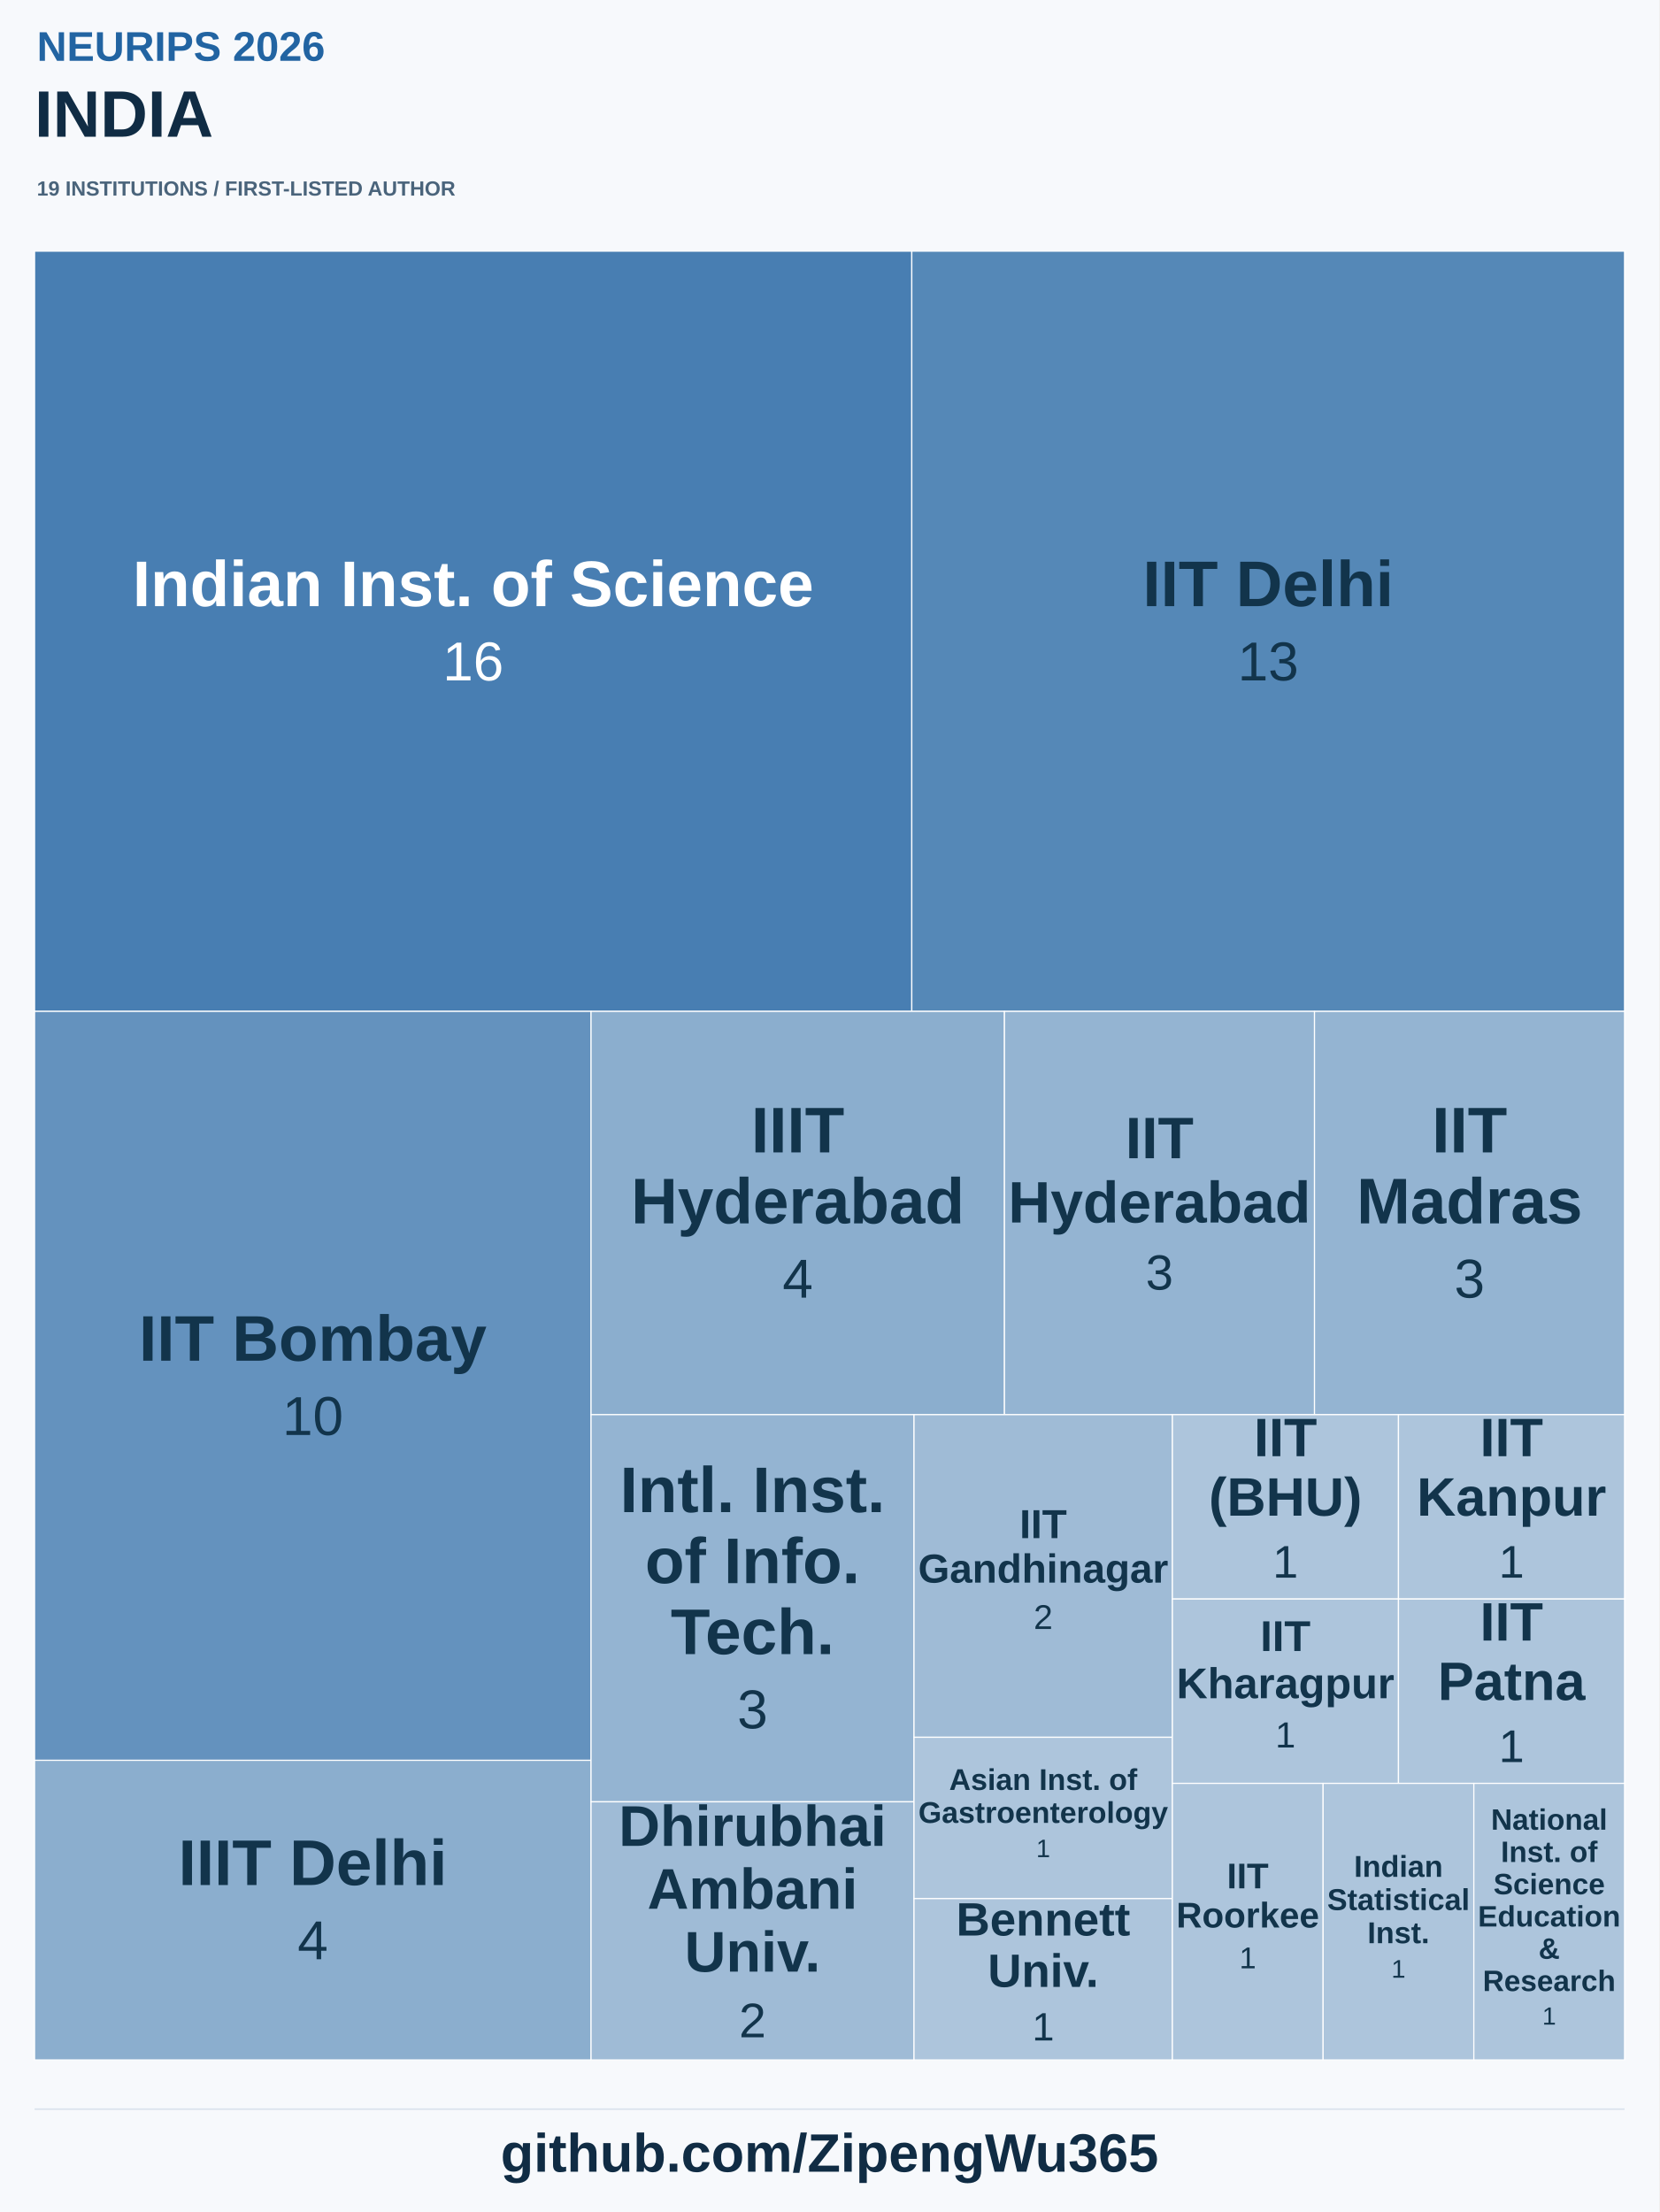
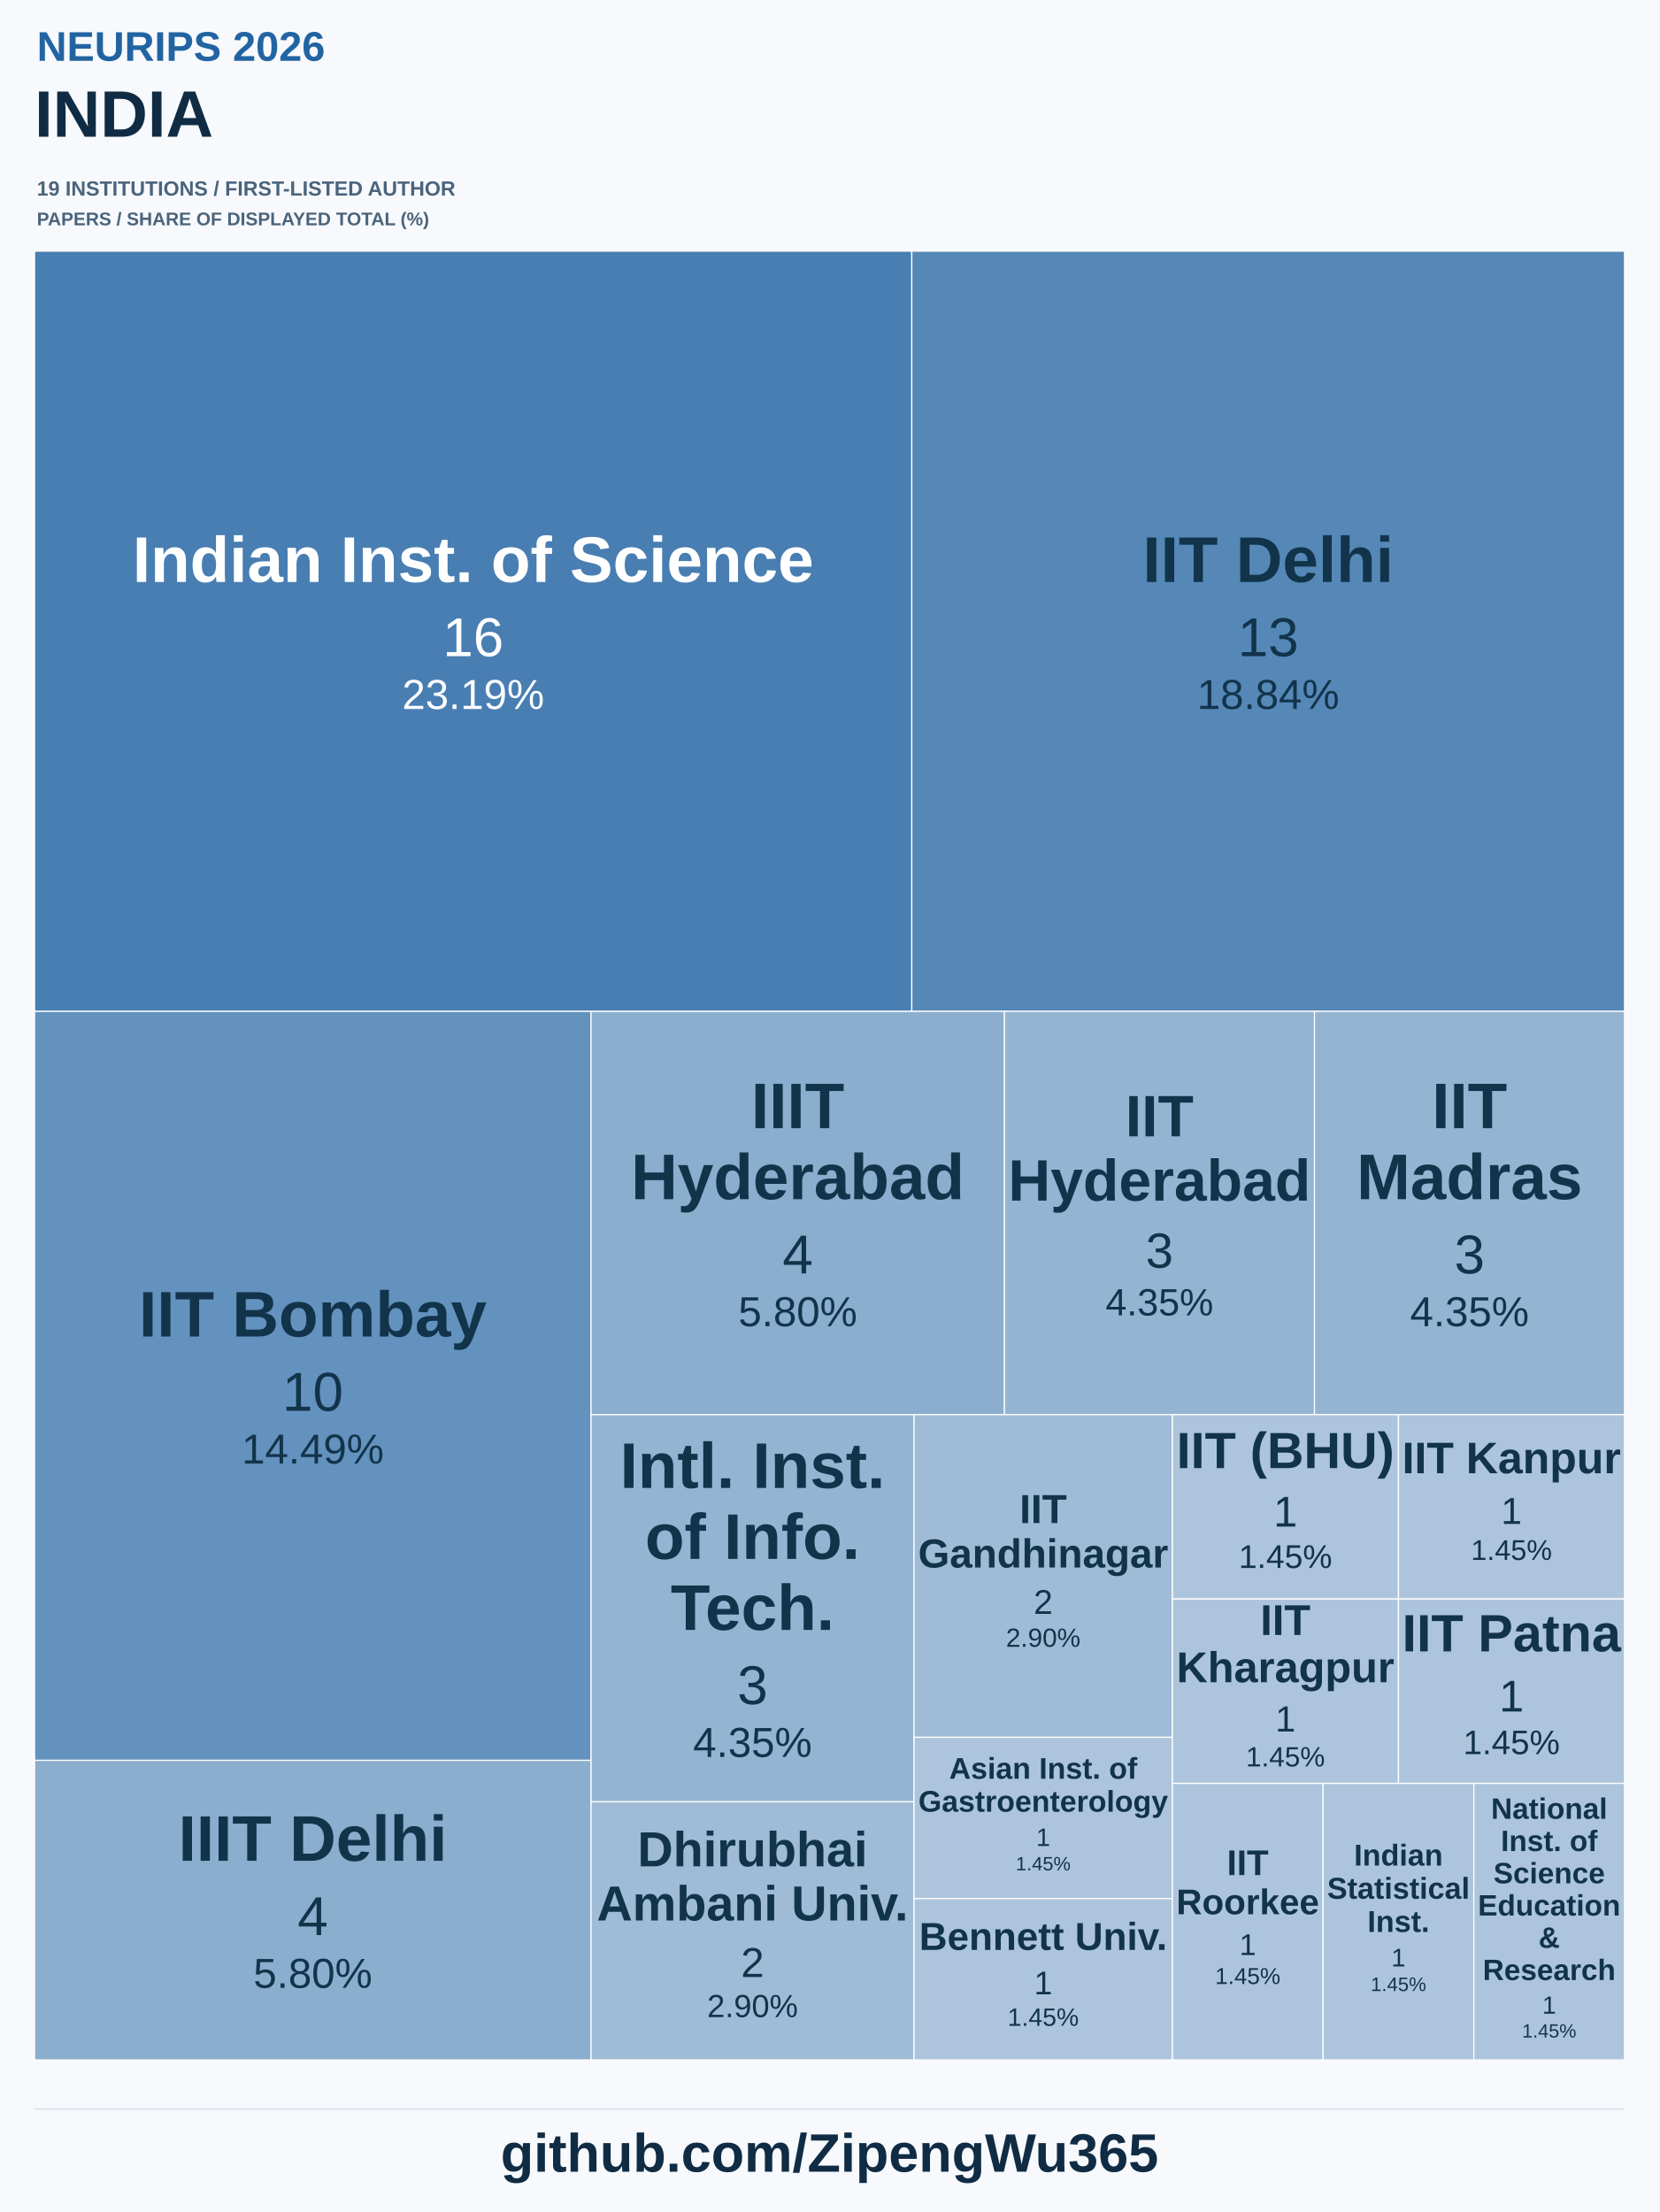
<svg xmlns="http://www.w3.org/2000/svg" width="7200" height="9600" viewBox="0 0 7200 9600">
  <rect width="100%" height="100%" fill="#f7f9fc" />
  <text x="160" y="145" dominant-baseline="text-before-edge" text-anchor="start" font-family="Arial,sans-serif" font-weight="700" font-size="180" fill="#2264a2">NEURIPS 2026</text>
  <text x="150" y="405" dominant-baseline="text-before-edge" text-anchor="start" font-family="Arial,sans-serif" font-weight="700" font-size="285" fill="#102c44">INDIA</text>
  <text x="160" y="790" dominant-baseline="text-before-edge" text-anchor="start" font-family="Arial,sans-serif" font-weight="700" font-size="89" fill="#4a647b">19 INSTITUTIONS  /  FIRST-LISTED AUTHOR</text>
+   <text x="160" y="925" dominant-baseline="text-before-edge" text-anchor="start" font-family="Arial,sans-serif" font-weight="700" font-size="80" fill="#4a647b">PAPERS / SHARE OF DISPLAYED TOTAL (%)</text>
  <g class="institution" data-name="Indian Institute of Science" data-country="India">
    <rect x="150" y="1090" width="3806.897" height="3299.275" fill="#487eb2" stroke="white" stroke-width="5" />
-     <text x="2053.448" y="2445.638" dominant-baseline="text-before-edge" text-anchor="middle" font-family="Arial,sans-serif" font-weight="700" font-size="280" fill="white">Indian Inst. of Science</text>
-     <text x="2053.448" y="2795.638" dominant-baseline="text-before-edge" text-anchor="middle" font-family="Arial,sans-serif" font-weight="400" font-size="238" fill="white">16</text>
+     <text x="2053.448" y="2340.638" dominant-baseline="text-before-edge" text-anchor="middle" font-family="Arial,sans-serif" font-weight="700" font-size="280" fill="white">Indian Inst. of Science</text>
+     <text x="2053.448" y="2690.638" dominant-baseline="text-before-edge" text-anchor="middle" font-family="Arial,sans-serif" font-weight="400" font-size="238" fill="white">16</text>
+     <text x="2053.448" y="2956.638" dominant-baseline="text-before-edge" text-anchor="middle" font-family="Arial,sans-serif" font-weight="400" font-size="182" fill="white">23.19%</text>
  </g>
  <g class="institution" data-name="Indian Institute of Technology Delhi" data-country="India">
    <rect x="3956.897" y="1090" width="3093.103" height="3299.275" fill="#5588b7" stroke="white" stroke-width="5" />
-     <text x="5503.448" y="2445.638" dominant-baseline="text-before-edge" text-anchor="middle" font-family="Arial,sans-serif" font-weight="700" font-size="280" fill="#12344b">IIT Delhi</text>
-     <text x="5503.448" y="2795.638" dominant-baseline="text-before-edge" text-anchor="middle" font-family="Arial,sans-serif" font-weight="400" font-size="238" fill="#12344b">13</text>
+     <text x="5503.448" y="2340.638" dominant-baseline="text-before-edge" text-anchor="middle" font-family="Arial,sans-serif" font-weight="700" font-size="280" fill="#12344b">IIT Delhi</text>
+     <text x="5503.448" y="2690.638" dominant-baseline="text-before-edge" text-anchor="middle" font-family="Arial,sans-serif" font-weight="400" font-size="238" fill="#12344b">13</text>
+     <text x="5503.448" y="2956.638" dominant-baseline="text-before-edge" text-anchor="middle" font-family="Arial,sans-serif" font-weight="400" font-size="182" fill="#12344b">18.84%</text>
  </g>
  <g class="institution" data-name="Indian Institute of Technology Bombay" data-country="India">
    <rect x="150" y="4389.275" width="2415" height="3250.518" fill="#6492be" stroke="white" stroke-width="5" />
-     <text x="1357.5" y="5720.534" dominant-baseline="text-before-edge" text-anchor="middle" font-family="Arial,sans-serif" font-weight="700" font-size="280" fill="#12344b">IIT Bombay</text>
-     <text x="1357.5" y="6070.534" dominant-baseline="text-before-edge" text-anchor="middle" font-family="Arial,sans-serif" font-weight="400" font-size="238" fill="#12344b">10</text>
+     <text x="1357.5" y="5615.534" dominant-baseline="text-before-edge" text-anchor="middle" font-family="Arial,sans-serif" font-weight="700" font-size="280" fill="#12344b">IIT Bombay</text>
+     <text x="1357.5" y="5965.534" dominant-baseline="text-before-edge" text-anchor="middle" font-family="Arial,sans-serif" font-weight="400" font-size="238" fill="#12344b">10</text>
+     <text x="1357.5" y="6231.534" dominant-baseline="text-before-edge" text-anchor="middle" font-family="Arial,sans-serif" font-weight="400" font-size="182" fill="#12344b">14.49%</text>
  </g>
  <g class="institution" data-name="Indraprastha Institute of Information Technology Delhi" data-country="India">
    <rect x="150" y="7639.793" width="2415" height="1300.207" fill="#8baece" stroke="white" stroke-width="5" />
-     <text x="1357.5" y="7995.896" dominant-baseline="text-before-edge" text-anchor="middle" font-family="Arial,sans-serif" font-weight="700" font-size="280" fill="#12344b">IIIT Delhi</text>
-     <text x="1357.5" y="8345.896" dominant-baseline="text-before-edge" text-anchor="middle" font-family="Arial,sans-serif" font-weight="400" font-size="238" fill="#12344b">4</text>
+     <text x="1357.5" y="7890.896" dominant-baseline="text-before-edge" text-anchor="middle" font-family="Arial,sans-serif" font-weight="700" font-size="280" fill="#12344b">IIIT Delhi</text>
+     <text x="1357.5" y="8240.896" dominant-baseline="text-before-edge" text-anchor="middle" font-family="Arial,sans-serif" font-weight="400" font-size="238" fill="#12344b">4</text>
+     <text x="1357.5" y="8506.896" dominant-baseline="text-before-edge" text-anchor="middle" font-family="Arial,sans-serif" font-weight="400" font-size="182" fill="#12344b">5.80%</text>
  </g>
  <g class="institution" data-name="International Institute of Information Technology Hyderabad" data-country="India">
    <rect x="2565" y="4389.275" width="1794" height="1750.279" fill="#8baece" stroke="white" stroke-width="5" />
-     <text x="3462" y="4816.415" dominant-baseline="text-before-edge" text-anchor="middle" font-family="Arial,sans-serif" font-weight="700" font-size="280" fill="#12344b">IIIT</text>
-     <text x="3462" y="5124.415" dominant-baseline="text-before-edge" text-anchor="middle" font-family="Arial,sans-serif" font-weight="700" font-size="280" fill="#12344b">Hyderabad</text>
-     <text x="3462" y="5474.415" dominant-baseline="text-before-edge" text-anchor="middle" font-family="Arial,sans-serif" font-weight="400" font-size="238" fill="#12344b">4</text>
+     <text x="3462" y="4711.415" dominant-baseline="text-before-edge" text-anchor="middle" font-family="Arial,sans-serif" font-weight="700" font-size="280" fill="#12344b">IIIT</text>
+     <text x="3462" y="5019.415" dominant-baseline="text-before-edge" text-anchor="middle" font-family="Arial,sans-serif" font-weight="700" font-size="280" fill="#12344b">Hyderabad</text>
+     <text x="3462" y="5369.415" dominant-baseline="text-before-edge" text-anchor="middle" font-family="Arial,sans-serif" font-weight="400" font-size="238" fill="#12344b">4</text>
+     <text x="3462" y="5635.415" dominant-baseline="text-before-edge" text-anchor="middle" font-family="Arial,sans-serif" font-weight="400" font-size="182" fill="#12344b">5.80%</text>
  </g>
  <g class="institution" data-name="Indian Institute of Technology Hyderabad" data-country="India">
    <rect x="4359" y="4389.275" width="1345.5" height="1750.279" fill="#94b4d2" stroke="white" stroke-width="5" />
-     <text x="5031.75" y="4858.915" dominant-baseline="text-before-edge" text-anchor="middle" font-family="Arial,sans-serif" font-weight="700" font-size="254" fill="#12344b">IIT</text>
-     <text x="5031.75" y="5137.915" dominant-baseline="text-before-edge" text-anchor="middle" font-family="Arial,sans-serif" font-weight="700" font-size="254" fill="#12344b">Hyderabad</text>
-     <text x="5031.75" y="5454.915" dominant-baseline="text-before-edge" text-anchor="middle" font-family="Arial,sans-serif" font-weight="400" font-size="215" fill="#12344b">3</text>
+     <text x="5031.75" y="4763.915" dominant-baseline="text-before-edge" text-anchor="middle" font-family="Arial,sans-serif" font-weight="700" font-size="254" fill="#12344b">IIT</text>
+     <text x="5031.75" y="5042.915" dominant-baseline="text-before-edge" text-anchor="middle" font-family="Arial,sans-serif" font-weight="700" font-size="254" fill="#12344b">Hyderabad</text>
+     <text x="5031.75" y="5359.915" dominant-baseline="text-before-edge" text-anchor="middle" font-family="Arial,sans-serif" font-weight="400" font-size="215" fill="#12344b">3</text>
+     <text x="5031.75" y="5599.915" dominant-baseline="text-before-edge" text-anchor="middle" font-family="Arial,sans-serif" font-weight="400" font-size="165" fill="#12344b">4.35%</text>
  </g>
  <g class="institution" data-name="Indian Institute of Technology Madras" data-country="India">
    <rect x="5704.5" y="4389.275" width="1345.5" height="1750.279" fill="#94b4d2" stroke="white" stroke-width="5" />
-     <text x="6377.25" y="4816.415" dominant-baseline="text-before-edge" text-anchor="middle" font-family="Arial,sans-serif" font-weight="700" font-size="280" fill="#12344b">IIT</text>
-     <text x="6377.25" y="5124.415" dominant-baseline="text-before-edge" text-anchor="middle" font-family="Arial,sans-serif" font-weight="700" font-size="280" fill="#12344b">Madras</text>
-     <text x="6377.25" y="5474.415" dominant-baseline="text-before-edge" text-anchor="middle" font-family="Arial,sans-serif" font-weight="400" font-size="238" fill="#12344b">3</text>
+     <text x="6377.25" y="4711.415" dominant-baseline="text-before-edge" text-anchor="middle" font-family="Arial,sans-serif" font-weight="700" font-size="280" fill="#12344b">IIT</text>
+     <text x="6377.25" y="5019.415" dominant-baseline="text-before-edge" text-anchor="middle" font-family="Arial,sans-serif" font-weight="700" font-size="280" fill="#12344b">Madras</text>
+     <text x="6377.25" y="5369.415" dominant-baseline="text-before-edge" text-anchor="middle" font-family="Arial,sans-serif" font-weight="400" font-size="238" fill="#12344b">3</text>
+     <text x="6377.25" y="5635.415" dominant-baseline="text-before-edge" text-anchor="middle" font-family="Arial,sans-serif" font-weight="400" font-size="182" fill="#12344b">4.35%</text>
  </g>
  <g class="institution" data-name="International Institute of Information Technology" data-country="India">
    <rect x="2565" y="6139.554" width="1401.562" height="1680.268" fill="#94b4d2" stroke="white" stroke-width="5" />
-     <text x="3265.781" y="6377.688" dominant-baseline="text-before-edge" text-anchor="middle" font-family="Arial,sans-serif" font-weight="700" font-size="280" fill="#12344b">Intl. Inst.</text>
-     <text x="3265.781" y="6685.688" dominant-baseline="text-before-edge" text-anchor="middle" font-family="Arial,sans-serif" font-weight="700" font-size="280" fill="#12344b">of Info.</text>
-     <text x="3265.781" y="6993.688" dominant-baseline="text-before-edge" text-anchor="middle" font-family="Arial,sans-serif" font-weight="700" font-size="280" fill="#12344b">Tech.</text>
-     <text x="3265.781" y="7343.688" dominant-baseline="text-before-edge" text-anchor="middle" font-family="Arial,sans-serif" font-weight="400" font-size="238" fill="#12344b">3</text>
+     <text x="3265.781" y="6272.688" dominant-baseline="text-before-edge" text-anchor="middle" font-family="Arial,sans-serif" font-weight="700" font-size="280" fill="#12344b">Intl. Inst.</text>
+     <text x="3265.781" y="6580.688" dominant-baseline="text-before-edge" text-anchor="middle" font-family="Arial,sans-serif" font-weight="700" font-size="280" fill="#12344b">of Info.</text>
+     <text x="3265.781" y="6888.688" dominant-baseline="text-before-edge" text-anchor="middle" font-family="Arial,sans-serif" font-weight="700" font-size="280" fill="#12344b">Tech.</text>
+     <text x="3265.781" y="7238.688" dominant-baseline="text-before-edge" text-anchor="middle" font-family="Arial,sans-serif" font-weight="400" font-size="238" fill="#12344b">3</text>
+     <text x="3265.781" y="7504.688" dominant-baseline="text-before-edge" text-anchor="middle" font-family="Arial,sans-serif" font-weight="400" font-size="182" fill="#12344b">4.35%</text>
  </g>
  <g class="institution" data-name="Dhirubhai Ambani University" data-country="India">
    <rect x="2565" y="7819.822" width="1401.562" height="1120.178" fill="#9fbbd6" stroke="white" stroke-width="5" />
-     <text x="3265.781" y="7846.411" dominant-baseline="text-before-edge" text-anchor="middle" font-family="Arial,sans-serif" font-weight="700" font-size="249" fill="#12344b">Dhirubhai</text>
-     <text x="3265.781" y="8119.411" dominant-baseline="text-before-edge" text-anchor="middle" font-family="Arial,sans-serif" font-weight="700" font-size="249" fill="#12344b">Ambani</text>
-     <text x="3265.781" y="8392.411" dominant-baseline="text-before-edge" text-anchor="middle" font-family="Arial,sans-serif" font-weight="700" font-size="249" fill="#12344b">Univ.</text>
-     <text x="3265.781" y="8702.411" dominant-baseline="text-before-edge" text-anchor="middle" font-family="Arial,sans-serif" font-weight="400" font-size="211" fill="#12344b">2</text>
+     <text x="3265.781" y="7958.411" dominant-baseline="text-before-edge" text-anchor="middle" font-family="Arial,sans-serif" font-weight="700" font-size="214" fill="#12344b">Dhirubhai</text>
+     <text x="3265.781" y="8193.411" dominant-baseline="text-before-edge" text-anchor="middle" font-family="Arial,sans-serif" font-weight="700" font-size="214" fill="#12344b">Ambani Univ.</text>
+     <text x="3265.781" y="8460.411" dominant-baseline="text-before-edge" text-anchor="middle" font-family="Arial,sans-serif" font-weight="400" font-size="181" fill="#12344b">2</text>
+     <text x="3265.781" y="8662.411" dominant-baseline="text-before-edge" text-anchor="middle" font-family="Arial,sans-serif" font-weight="400" font-size="139" fill="#12344b">2.90%</text>
  </g>
  <g class="institution" data-name="Indian Institute of Technology Gandhinagar" data-country="India">
    <rect x="3966.562" y="6139.554" width="1121.25" height="1400.223" fill="#9fbbd6" stroke="white" stroke-width="5" />
-     <text x="4527.187" y="6559.166" dominant-baseline="text-before-edge" text-anchor="middle" font-family="Arial,sans-serif" font-weight="700" font-size="176" fill="#12344b">IIT</text>
-     <text x="4527.187" y="6752.166" dominant-baseline="text-before-edge" text-anchor="middle" font-family="Arial,sans-serif" font-weight="700" font-size="176" fill="#12344b">Gandhinagar</text>
-     <text x="4527.187" y="6971.166" dominant-baseline="text-before-edge" text-anchor="middle" font-family="Arial,sans-serif" font-weight="400" font-size="149" fill="#12344b">2</text>
+     <text x="4527.187" y="6493.666" dominant-baseline="text-before-edge" text-anchor="middle" font-family="Arial,sans-serif" font-weight="700" font-size="176" fill="#12344b">IIT</text>
+     <text x="4527.187" y="6686.666" dominant-baseline="text-before-edge" text-anchor="middle" font-family="Arial,sans-serif" font-weight="700" font-size="176" fill="#12344b">Gandhinagar</text>
+     <text x="4527.187" y="6905.666" dominant-baseline="text-before-edge" text-anchor="middle" font-family="Arial,sans-serif" font-weight="400" font-size="149" fill="#12344b">2</text>
+     <text x="4527.187" y="7071.666" dominant-baseline="text-before-edge" text-anchor="middle" font-family="Arial,sans-serif" font-weight="400" font-size="114" fill="#12344b">2.90%</text>
  </g>
  <g class="institution" data-name="ASIAN INSTITUTE OF GASTROENTEROLOGY" data-country="India">
    <rect x="3966.562" y="7539.777" width="1121.25" height="700.111" fill="#adc5dc" stroke="white" stroke-width="5" />
-     <text x="4527.187" y="7682.333" dominant-baseline="text-before-edge" text-anchor="middle" font-family="Arial,sans-serif" font-weight="700" font-size="130" fill="#12344b">Asian Inst. of</text>
-     <text x="4527.187" y="7825.333" dominant-baseline="text-before-edge" text-anchor="middle" font-family="Arial,sans-serif" font-weight="700" font-size="130" fill="#12344b">Gastroenterology</text>
-     <text x="4527.187" y="7987.333" dominant-baseline="text-before-edge" text-anchor="middle" font-family="Arial,sans-serif" font-weight="400" font-size="110" fill="#12344b">1</text>
+     <text x="4527.187" y="7633.833" dominant-baseline="text-before-edge" text-anchor="middle" font-family="Arial,sans-serif" font-weight="700" font-size="130" fill="#12344b">Asian Inst. of</text>
+     <text x="4527.187" y="7776.833" dominant-baseline="text-before-edge" text-anchor="middle" font-family="Arial,sans-serif" font-weight="700" font-size="130" fill="#12344b">Gastroenterology</text>
+     <text x="4527.187" y="7938.833" dominant-baseline="text-before-edge" text-anchor="middle" font-family="Arial,sans-serif" font-weight="400" font-size="110" fill="#12344b">1</text>
+     <text x="4527.187" y="8061.833" dominant-baseline="text-before-edge" text-anchor="middle" font-family="Arial,sans-serif" font-weight="400" font-size="84" fill="#12344b">1.45%</text>
  </g>
  <g class="institution" data-name="Bennett University" data-country="India">
    <rect x="3966.562" y="8239.888" width="1121.25" height="700.111" fill="#adc5dc" stroke="white" stroke-width="5" />
-     <text x="4527.187" y="8265.944" dominant-baseline="text-before-edge" text-anchor="middle" font-family="Arial,sans-serif" font-weight="700" font-size="203" fill="#12344b">Bennett</text>
-     <text x="4527.187" y="8488.944" dominant-baseline="text-before-edge" text-anchor="middle" font-family="Arial,sans-serif" font-weight="700" font-size="203" fill="#12344b">Univ.</text>
-     <text x="4527.187" y="8741.944" dominant-baseline="text-before-edge" text-anchor="middle" font-family="Arial,sans-serif" font-weight="400" font-size="172" fill="#12344b">1</text>
+     <text x="4527.187" y="8350.944" dominant-baseline="text-before-edge" text-anchor="middle" font-family="Arial,sans-serif" font-weight="700" font-size="169" fill="#12344b">Bennett Univ.</text>
+     <text x="4527.187" y="8560.944" dominant-baseline="text-before-edge" text-anchor="middle" font-family="Arial,sans-serif" font-weight="400" font-size="143" fill="#12344b">1</text>
+     <text x="4527.187" y="8719.944" dominant-baseline="text-before-edge" text-anchor="middle" font-family="Arial,sans-serif" font-weight="400" font-size="109" fill="#12344b">1.45%</text>
  </g>
  <g class="institution" data-name="Indian Institute of Technology (BHU)" data-country="India">
    <rect x="5087.812" y="6139.554" width="981.094" height="800.127" fill="#adc5dc" stroke="white" stroke-width="5" />
-     <text x="5578.359" y="6164.618" dominant-baseline="text-before-edge" text-anchor="middle" font-family="Arial,sans-serif" font-weight="700" font-size="235" fill="#12344b">IIT</text>
-     <text x="5578.359" y="6422.618" dominant-baseline="text-before-edge" text-anchor="middle" font-family="Arial,sans-serif" font-weight="700" font-size="235" fill="#12344b">(BHU)</text>
-     <text x="5578.359" y="6715.618" dominant-baseline="text-before-edge" text-anchor="middle" font-family="Arial,sans-serif" font-weight="400" font-size="199" fill="#12344b">1</text>
+     <text x="5578.359" y="6225.618" dominant-baseline="text-before-edge" text-anchor="middle" font-family="Arial,sans-serif" font-weight="700" font-size="221" fill="#12344b">IIT (BHU)</text>
+     <text x="5578.359" y="6501.618" dominant-baseline="text-before-edge" text-anchor="middle" font-family="Arial,sans-serif" font-weight="400" font-size="187" fill="#12344b">1</text>
+     <text x="5578.359" y="6710.618" dominant-baseline="text-before-edge" text-anchor="middle" font-family="Arial,sans-serif" font-weight="400" font-size="143" fill="#12344b">1.45%</text>
  </g>
  <g class="institution" data-name="Indian Institute of Technology Kanpur" data-country="India">
    <rect x="6068.906" y="6139.554" width="981.094" height="800.127" fill="#adc5dc" stroke="white" stroke-width="5" />
-     <text x="6559.453" y="6164.618" dominant-baseline="text-before-edge" text-anchor="middle" font-family="Arial,sans-serif" font-weight="700" font-size="235" fill="#12344b">IIT</text>
-     <text x="6559.453" y="6422.618" dominant-baseline="text-before-edge" text-anchor="middle" font-family="Arial,sans-serif" font-weight="700" font-size="235" fill="#12344b">Kanpur</text>
-     <text x="6559.453" y="6715.618" dominant-baseline="text-before-edge" text-anchor="middle" font-family="Arial,sans-serif" font-weight="400" font-size="199" fill="#12344b">1</text>
+     <text x="6559.453" y="6267.118" dominant-baseline="text-before-edge" text-anchor="middle" font-family="Arial,sans-serif" font-weight="700" font-size="192" fill="#12344b">IIT Kanpur</text>
+     <text x="6559.453" y="6506.118" dominant-baseline="text-before-edge" text-anchor="middle" font-family="Arial,sans-serif" font-weight="400" font-size="163" fill="#12344b">1</text>
+     <text x="6559.453" y="6688.118" dominant-baseline="text-before-edge" text-anchor="middle" font-family="Arial,sans-serif" font-weight="400" font-size="124" fill="#12344b">1.45%</text>
  </g>
  <g class="institution" data-name="Indian Institute of Technology Kharagpur" data-country="India">
    <rect x="5087.812" y="6939.681" width="981.094" height="800.127" fill="#adc5dc" stroke="white" stroke-width="5" />
-     <text x="5578.359" y="7041.745" dominant-baseline="text-before-edge" text-anchor="middle" font-family="Arial,sans-serif" font-weight="700" font-size="187" fill="#12344b">IIT</text>
-     <text x="5578.359" y="7246.745" dominant-baseline="text-before-edge" text-anchor="middle" font-family="Arial,sans-serif" font-weight="700" font-size="187" fill="#12344b">Kharagpur</text>
-     <text x="5578.359" y="7479.745" dominant-baseline="text-before-edge" text-anchor="middle" font-family="Arial,sans-serif" font-weight="400" font-size="158" fill="#12344b">1</text>
+     <text x="5578.359" y="6972.245" dominant-baseline="text-before-edge" text-anchor="middle" font-family="Arial,sans-serif" font-weight="700" font-size="187" fill="#12344b">IIT</text>
+     <text x="5578.359" y="7177.245" dominant-baseline="text-before-edge" text-anchor="middle" font-family="Arial,sans-serif" font-weight="700" font-size="187" fill="#12344b">Kharagpur</text>
+     <text x="5578.359" y="7410.245" dominant-baseline="text-before-edge" text-anchor="middle" font-family="Arial,sans-serif" font-weight="400" font-size="158" fill="#12344b">1</text>
+     <text x="5578.359" y="7586.245" dominant-baseline="text-before-edge" text-anchor="middle" font-family="Arial,sans-serif" font-weight="400" font-size="121" fill="#12344b">1.45%</text>
  </g>
  <g class="institution" data-name="Indian Institute of Technology Patna" data-country="India">
    <rect x="6068.906" y="6939.681" width="981.094" height="800.127" fill="#adc5dc" stroke="white" stroke-width="5" />
-     <text x="6559.453" y="6964.745" dominant-baseline="text-before-edge" text-anchor="middle" font-family="Arial,sans-serif" font-weight="700" font-size="235" fill="#12344b">IIT</text>
-     <text x="6559.453" y="7222.745" dominant-baseline="text-before-edge" text-anchor="middle" font-family="Arial,sans-serif" font-weight="700" font-size="235" fill="#12344b">Patna</text>
-     <text x="6559.453" y="7515.745" dominant-baseline="text-before-edge" text-anchor="middle" font-family="Arial,sans-serif" font-weight="400" font-size="199" fill="#12344b">1</text>
+     <text x="6559.453" y="7016.245" dominant-baseline="text-before-edge" text-anchor="middle" font-family="Arial,sans-serif" font-weight="700" font-size="228" fill="#12344b">IIT Patna</text>
+     <text x="6559.453" y="7300.245" dominant-baseline="text-before-edge" text-anchor="middle" font-family="Arial,sans-serif" font-weight="400" font-size="193" fill="#12344b">1</text>
+     <text x="6559.453" y="7515.245" dominant-baseline="text-before-edge" text-anchor="middle" font-family="Arial,sans-serif" font-weight="400" font-size="148" fill="#12344b">1.45%</text>
  </g>
  <g class="institution" data-name="Indian Institute of Technology Roorkee" data-country="India">
    <rect x="5087.812" y="7739.809" width="654.062" height="1200.191" fill="#adc5dc" stroke="white" stroke-width="5" />
-     <text x="5414.844" y="8092.904" dominant-baseline="text-before-edge" text-anchor="middle" font-family="Arial,sans-serif" font-weight="700" font-size="155" fill="#12344b">IIT</text>
-     <text x="5414.844" y="8262.904" dominant-baseline="text-before-edge" text-anchor="middle" font-family="Arial,sans-serif" font-weight="700" font-size="155" fill="#12344b">Roorkee</text>
-     <text x="5414.844" y="8455.904" dominant-baseline="text-before-edge" text-anchor="middle" font-family="Arial,sans-serif" font-weight="400" font-size="131" fill="#12344b">1</text>
+     <text x="5414.844" y="8035.404" dominant-baseline="text-before-edge" text-anchor="middle" font-family="Arial,sans-serif" font-weight="700" font-size="155" fill="#12344b">IIT</text>
+     <text x="5414.844" y="8205.404" dominant-baseline="text-before-edge" text-anchor="middle" font-family="Arial,sans-serif" font-weight="700" font-size="155" fill="#12344b">Roorkee</text>
+     <text x="5414.844" y="8398.404" dominant-baseline="text-before-edge" text-anchor="middle" font-family="Arial,sans-serif" font-weight="400" font-size="131" fill="#12344b">1</text>
+     <text x="5414.844" y="8544.404" dominant-baseline="text-before-edge" text-anchor="middle" font-family="Arial,sans-serif" font-weight="400" font-size="100" fill="#12344b">1.45%</text>
  </g>
  <g class="institution" data-name="Indian Statistical Institute" data-country="India">
    <rect x="5741.875" y="7739.809" width="654.062" height="1200.191" fill="#adc5dc" stroke="white" stroke-width="5" />
-     <text x="6068.906" y="8058.904" dominant-baseline="text-before-edge" text-anchor="middle" font-family="Arial,sans-serif" font-weight="700" font-size="131" fill="#12344b">Indian</text>
-     <text x="6068.906" y="8202.904" dominant-baseline="text-before-edge" text-anchor="middle" font-family="Arial,sans-serif" font-weight="700" font-size="131" fill="#12344b">Statistical</text>
-     <text x="6068.906" y="8346.904" dominant-baseline="text-before-edge" text-anchor="middle" font-family="Arial,sans-serif" font-weight="700" font-size="131" fill="#12344b">Inst.</text>
-     <text x="6068.906" y="8509.904" dominant-baseline="text-before-edge" text-anchor="middle" font-family="Arial,sans-serif" font-weight="400" font-size="111" fill="#12344b">1</text>
+     <text x="6068.906" y="8009.904" dominant-baseline="text-before-edge" text-anchor="middle" font-family="Arial,sans-serif" font-weight="700" font-size="131" fill="#12344b">Indian</text>
+     <text x="6068.906" y="8153.904" dominant-baseline="text-before-edge" text-anchor="middle" font-family="Arial,sans-serif" font-weight="700" font-size="131" fill="#12344b">Statistical</text>
+     <text x="6068.906" y="8297.904" dominant-baseline="text-before-edge" text-anchor="middle" font-family="Arial,sans-serif" font-weight="700" font-size="131" fill="#12344b">Inst.</text>
+     <text x="6068.906" y="8460.904" dominant-baseline="text-before-edge" text-anchor="middle" font-family="Arial,sans-serif" font-weight="400" font-size="111" fill="#12344b">1</text>
+     <text x="6068.906" y="8584.904" dominant-baseline="text-before-edge" text-anchor="middle" font-family="Arial,sans-serif" font-weight="400" font-size="85" fill="#12344b">1.45%</text>
  </g>
  <g class="institution" data-name="National Institute of Science Education and Research" data-country="India">
    <rect x="6395.938" y="7739.809" width="654.062" height="1200.191" fill="#adc5dc" stroke="white" stroke-width="5" />
-     <text x="6722.969" y="7856.404" dominant-baseline="text-before-edge" text-anchor="middle" font-family="Arial,sans-serif" font-weight="700" font-size="128" fill="#12344b">National</text>
-     <text x="6722.969" y="7996.404" dominant-baseline="text-before-edge" text-anchor="middle" font-family="Arial,sans-serif" font-weight="700" font-size="128" fill="#12344b">Inst. of</text>
-     <text x="6722.969" y="8136.404" dominant-baseline="text-before-edge" text-anchor="middle" font-family="Arial,sans-serif" font-weight="700" font-size="128" fill="#12344b">Science</text>
-     <text x="6722.969" y="8276.404" dominant-baseline="text-before-edge" text-anchor="middle" font-family="Arial,sans-serif" font-weight="700" font-size="128" fill="#12344b">Education</text>
-     <text x="6722.969" y="8416.404" dominant-baseline="text-before-edge" text-anchor="middle" font-family="Arial,sans-serif" font-weight="700" font-size="128" fill="#12344b">&amp;</text>
-     <text x="6722.969" y="8556.404" dominant-baseline="text-before-edge" text-anchor="middle" font-family="Arial,sans-serif" font-weight="700" font-size="128" fill="#12344b">Research</text>
-     <text x="6722.969" y="8715.404" dominant-baseline="text-before-edge" text-anchor="middle" font-family="Arial,sans-serif" font-weight="400" font-size="108" fill="#12344b">1</text>
+     <text x="6722.969" y="7808.904" dominant-baseline="text-before-edge" text-anchor="middle" font-family="Arial,sans-serif" font-weight="700" font-size="128" fill="#12344b">National</text>
+     <text x="6722.969" y="7948.904" dominant-baseline="text-before-edge" text-anchor="middle" font-family="Arial,sans-serif" font-weight="700" font-size="128" fill="#12344b">Inst. of</text>
+     <text x="6722.969" y="8088.904" dominant-baseline="text-before-edge" text-anchor="middle" font-family="Arial,sans-serif" font-weight="700" font-size="128" fill="#12344b">Science</text>
+     <text x="6722.969" y="8228.904" dominant-baseline="text-before-edge" text-anchor="middle" font-family="Arial,sans-serif" font-weight="700" font-size="128" fill="#12344b">Education</text>
+     <text x="6722.969" y="8368.904" dominant-baseline="text-before-edge" text-anchor="middle" font-family="Arial,sans-serif" font-weight="700" font-size="128" fill="#12344b">&amp;</text>
+     <text x="6722.969" y="8508.904" dominant-baseline="text-before-edge" text-anchor="middle" font-family="Arial,sans-serif" font-weight="700" font-size="128" fill="#12344b">Research</text>
+     <text x="6722.969" y="8667.904" dominant-baseline="text-before-edge" text-anchor="middle" font-family="Arial,sans-serif" font-weight="400" font-size="108" fill="#12344b">1</text>
+     <text x="6722.969" y="8787.904" dominant-baseline="text-before-edge" text-anchor="middle" font-family="Arial,sans-serif" font-weight="400" font-size="83" fill="#12344b">1.45%</text>
  </g>
  <rect x="150" y="9150" width="6900" height="7" fill="#dbe3ed" />
  <text x="3600.0" y="9270" dominant-baseline="text-before-edge" text-anchor="middle" font-family="Arial,sans-serif" font-weight="700" font-size="235" fill="#102c44">github.com/ZipengWu365</text>
</svg>
